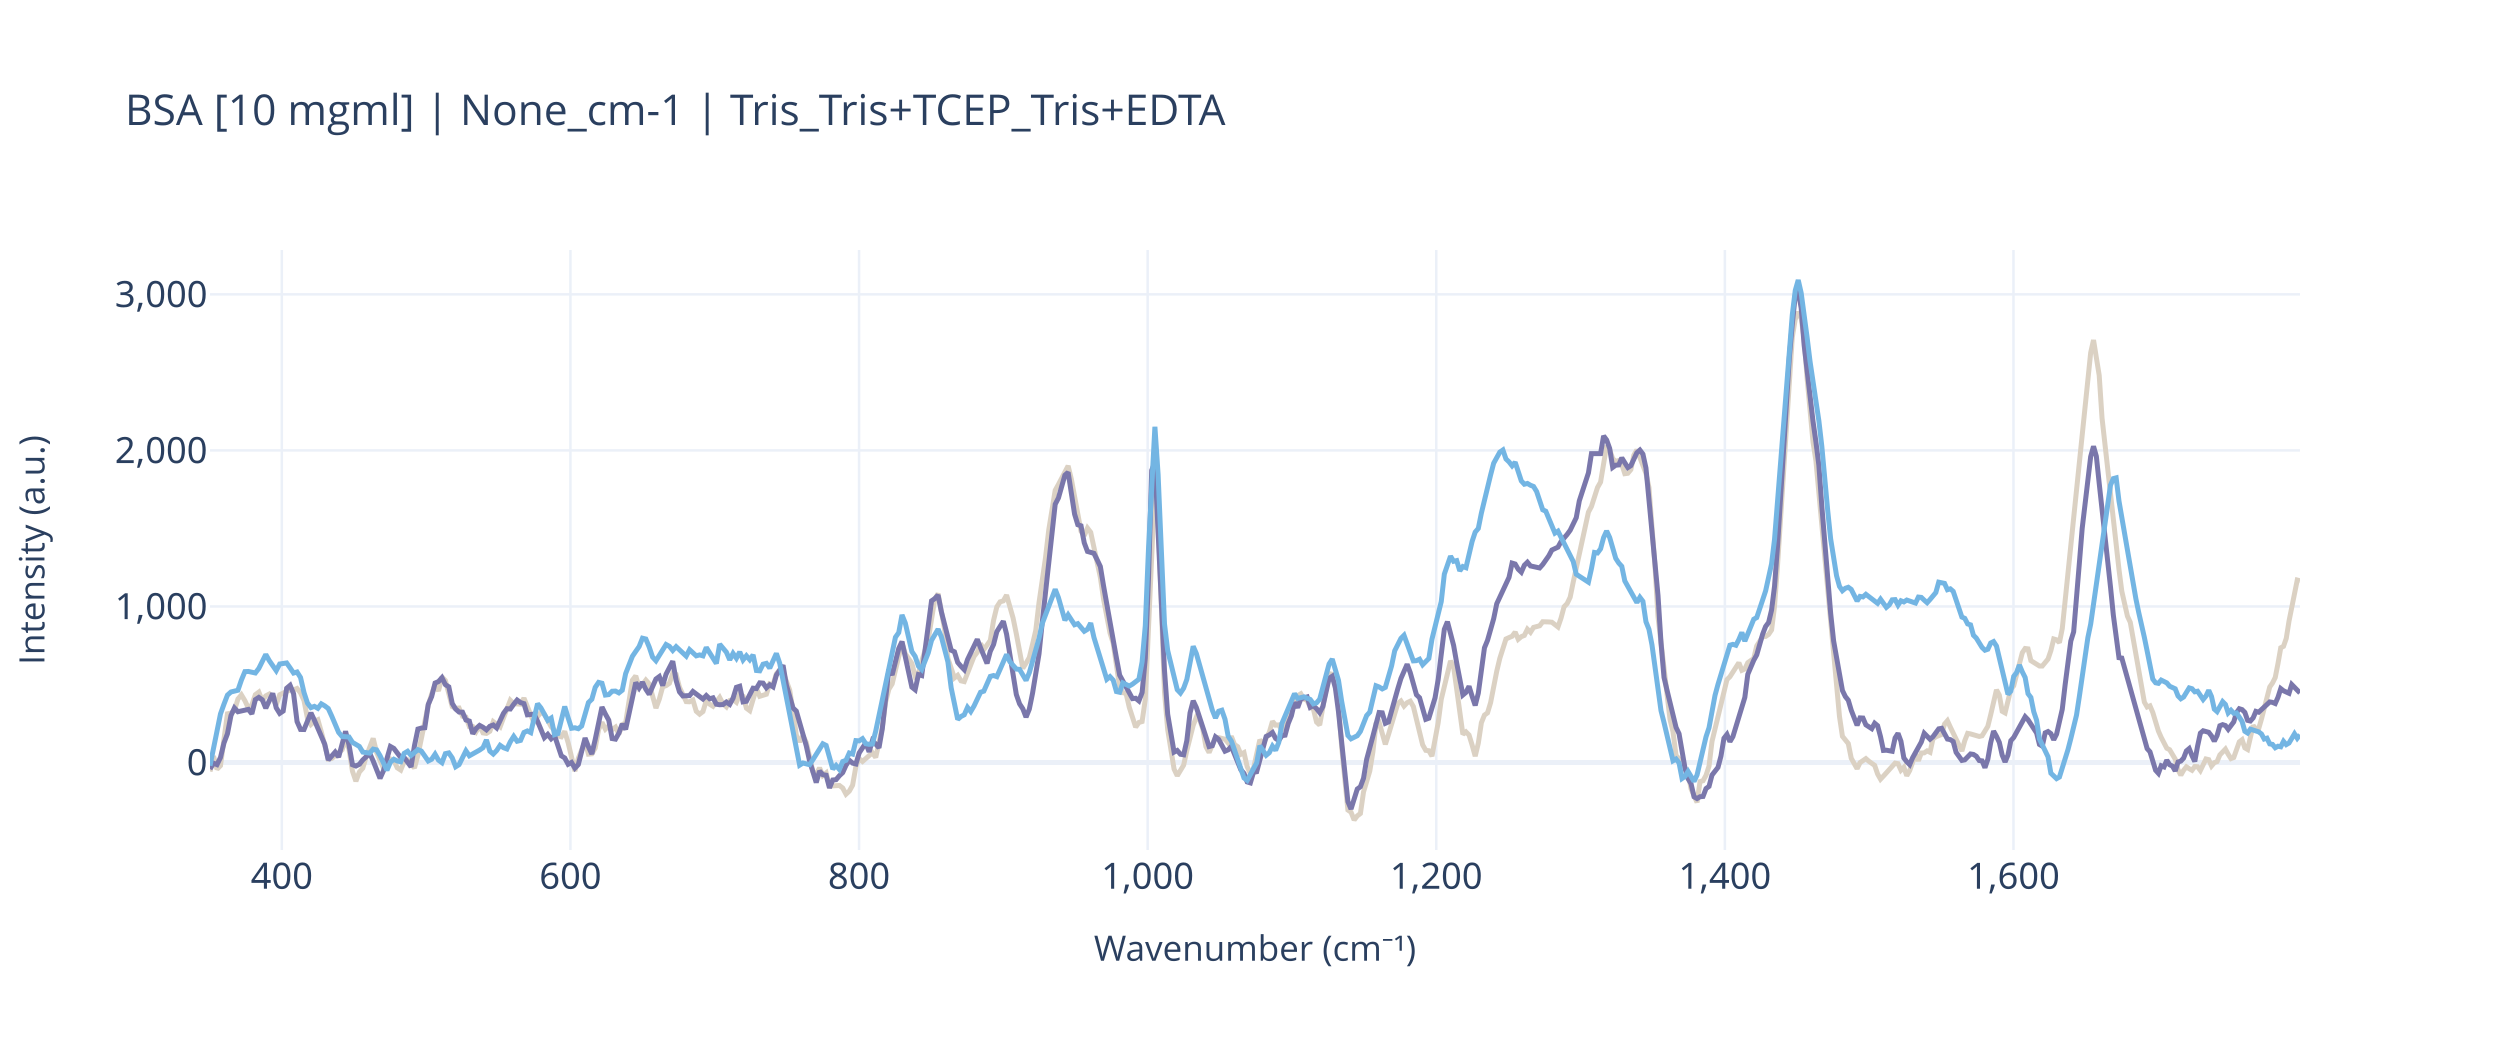
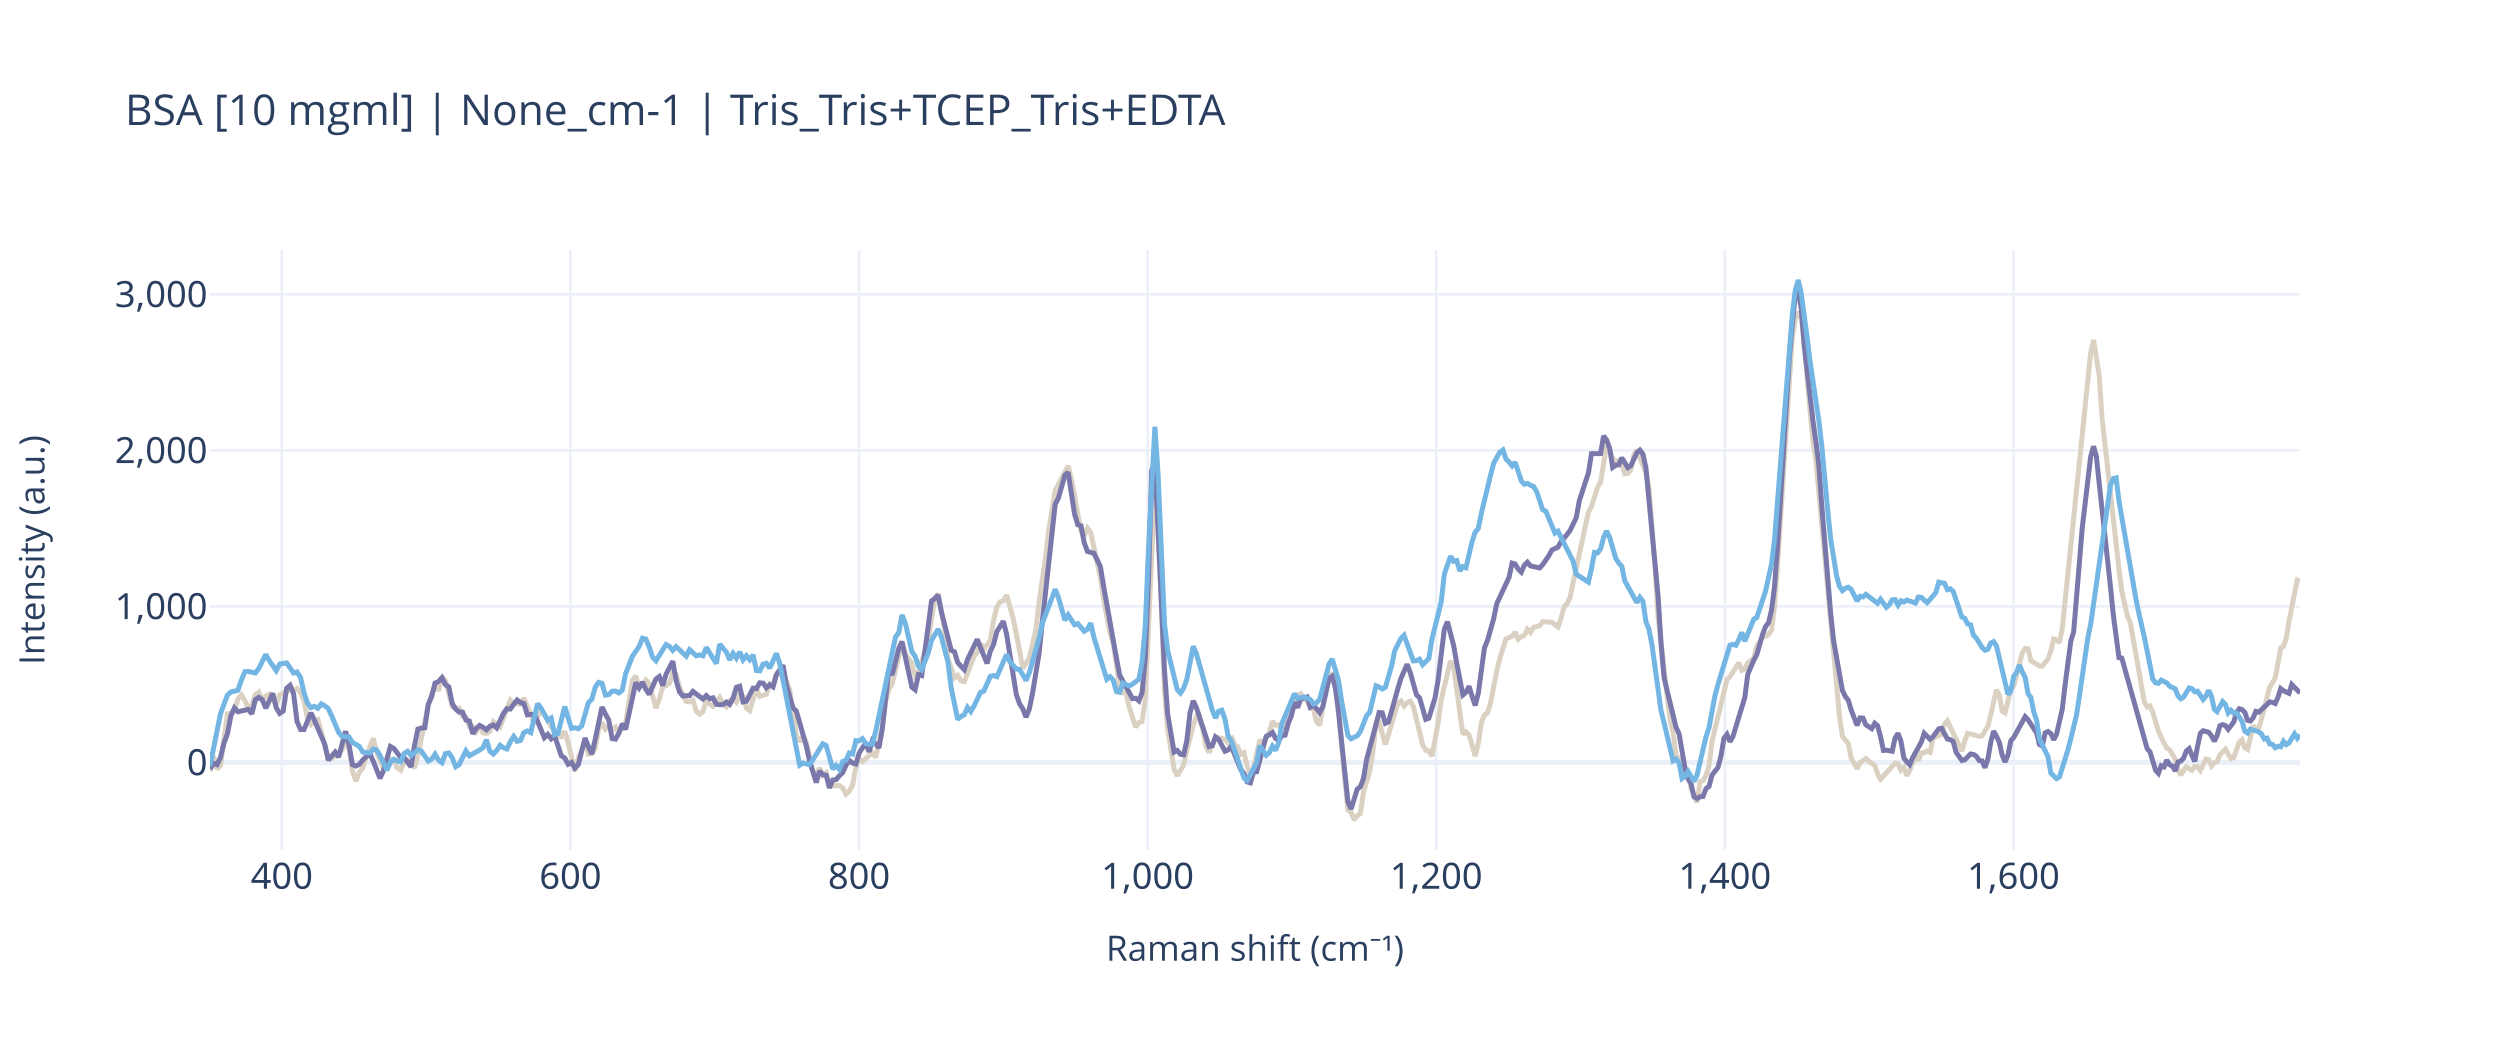
<svg xmlns="http://www.w3.org/2000/svg" class="main-svg" width="1000" height="420" style="" viewBox="0 0 1000 420">
  <rect x="0" y="0" width="1000" height="420" style="fill: rgb(255, 255, 255); fill-opacity: 1;" />
-   <defs id="defs-ac3d60">
+   <defs id="defs-c061d7">
    <g class="clips">
-       <clipPath id="clipac3d60xyplot" class="plotclip">
+       <clipPath id="clipc061d7xyplot" class="plotclip">
        <rect width="836" height="240" />
      </clipPath>
-       <clipPath class="axesclip" id="clipac3d60x">
+       <clipPath class="axesclip" id="clipc061d7x">
        <rect x="84" y="0" width="836" height="420" />
      </clipPath>
-       <clipPath class="axesclip" id="clipac3d60y">
+       <clipPath class="axesclip" id="clipc061d7y">
        <rect x="0" y="100" width="1000" height="240" />
      </clipPath>
-       <clipPath class="axesclip" id="clipac3d60xy">
+       <clipPath class="axesclip" id="clipc061d7xy">
        <rect x="84" y="100" width="836" height="240" />
      </clipPath>
    </g>
    <g class="gradients" />
    <g class="patterns" />
  </defs>
  <g class="bglayer" />
  <g class="layer-below">
    <g class="imagelayer" />
    <g class="shapelayer" />
  </g>
  <g class="cartesianlayer">
    <g class="subplot xy">
      <g class="layer-subplot">
        <g class="shapelayer" />
        <g class="imagelayer" />
      </g>
      <g class="minor-gridlayer">
        <g class="x" />
        <g class="y" />
      </g>
      <g class="gridlayer">
        <g class="x">
          <path class="xgrid crisp" transform="translate(112.73,0)" d="M0,100v240" style="stroke: rgb(235, 240, 248); stroke-opacity: 1; stroke-width: 1px;" />
          <path class="xgrid crisp" transform="translate(228.17,0)" d="M0,100v240" style="stroke: rgb(235, 240, 248); stroke-opacity: 1; stroke-width: 1px;" />
          <path class="xgrid crisp" transform="translate(343.62,0)" d="M0,100v240" style="stroke: rgb(235, 240, 248); stroke-opacity: 1; stroke-width: 1px;" />
          <path class="xgrid crisp" transform="translate(459.06,0)" d="M0,100v240" style="stroke: rgb(235, 240, 248); stroke-opacity: 1; stroke-width: 1px;" />
          <path class="xgrid crisp" transform="translate(574.5,0)" d="M0,100v240" style="stroke: rgb(235, 240, 248); stroke-opacity: 1; stroke-width: 1px;" />
          <path class="xgrid crisp" transform="translate(689.95,0)" d="M0,100v240" style="stroke: rgb(235, 240, 248); stroke-opacity: 1; stroke-width: 1px;" />
          <path class="xgrid crisp" transform="translate(805.39,0)" d="M0,100v240" style="stroke: rgb(235, 240, 248); stroke-opacity: 1; stroke-width: 1px;" />
        </g>
        <g class="y">
          <path class="ygrid crisp" transform="translate(0,242.58)" d="M84,0h836" style="stroke: rgb(235, 240, 248); stroke-opacity: 1; stroke-width: 1px;" />
          <path class="ygrid crisp" transform="translate(0,180.16)" d="M84,0h836" style="stroke: rgb(235, 240, 248); stroke-opacity: 1; stroke-width: 1px;" />
          <path class="ygrid crisp" transform="translate(0,117.74)" d="M84,0h836" style="stroke: rgb(235, 240, 248); stroke-opacity: 1; stroke-width: 1px;" />
        </g>
      </g>
      <g class="zerolinelayer">
        <path class="yzl zl crisp" transform="translate(0,305)" d="M84,0h836" style="stroke: rgb(235, 240, 248); stroke-opacity: 1; stroke-width: 2px;" />
      </g>
      <g class="layer-between">
        <g class="shapelayer" />
        <g class="imagelayer" />
      </g>
      <path class="xlines-below" />
      <path class="ylines-below" />
      <g class="overlines-below" />
      <g class="xaxislayer-below" />
      <g class="yaxislayer-below" />
      <g class="overaxes-below" />
      <g class="overplot">
-         <g class="xy" transform="translate(84,100)" clip-path="url(#clipac3d60xyplot)">
+         <g class="xy" transform="translate(84,100)" clip-path="url(#clipc061d7xyplot)">
          <g class="scatterlayer mlayer">
-             <g class="trace scatter tracea60779" style="stroke-miterlimit: 2; opacity: 1;">
+             <g class="trace scatter traced71b50" style="stroke-miterlimit: 2; opacity: 1;">
              <g class="fills" />
              <g class="errorbars" />
              <g class="lines">
                <path class="js-line" d="M0,208.6L1.4,202.43L2.79,207.69L4.19,206.27L5.59,195.65L6.98,185.52L8.38,185.27L9.77,184.21L11.17,179.61L12.56,177.95L13.96,180.27L15.35,183.26L16.74,181.97L18.14,177.88L19.53,176.85L20.92,180.3L22.31,178.36L23.7,177.63L25.1,179.49L26.49,181.87L27.88,177.91L32.04,175.93L33.43,175.94L34.82,175.39L36.21,177.16L37.6,180.22L38.98,187.32L40.37,189.78L41.76,188.54L43.14,187.9L44.53,192.75L47.3,203.62L48.68,203.41L52.83,199.91L54.22,195.63L55.6,199.68L56.98,208.46L58.36,212.5L59.74,208.82L61.12,207.25L62.51,202.52L65.27,195.36L66.64,200.99L69.4,207.27L70.78,206.65L72.16,203.58L73.54,204.17L74.91,207.13L76.29,208.03L77.66,204.61L79.04,204.03L81.79,207.2L83.17,202.07L87.29,182.11L88.66,177.65L90.03,173.95L91.4,176.37L92.78,170.76L94.15,172.22L96.89,182.66L98.26,183.33L99.63,183.21L101,186.5L102.37,186.82L103.74,190.64L105.1,190.59L106.47,192.63L107.84,190.27L109.21,193.16L110.57,193.36L111.94,192.51L113.31,188.67L114.67,189.73L116.04,190.76L117.4,187.13L120.13,180.11L121.49,181.48L124.22,181.67L125.58,179.24L129.66,189.3L131.02,186.63L132.38,184.94L133.74,185.72L136.46,190.68L137.82,192.14L139.18,194.34L140.53,194.73L141.89,192.56L143.25,197.08L145.96,208.47L147.32,203.31L150.03,196.57L151.38,201.67L152.73,201.53L154.09,199.2L155.44,191.81L156.79,188.94L158.15,191.66L159.5,190.36L160.85,191.84L162.2,190.86L163.55,193.64L164.9,189.82L166.25,189.19L167.6,180.54L168.95,172.1L170.3,170.34L171.65,175.08L172.99,173.82L174.34,172.04L175.69,173.57L178.38,183.25L179.73,179.63L181.07,174.72L182.42,174.26L183.76,173.32L185.1,169.32L186.45,169.78L187.79,174.91L190.48,180.65L191.82,180.72L193.16,180L194.5,184.51L195.84,185.66L197.18,184.63L198.52,180.24L199.86,181.66L201.2,182.5L202.54,180.71L203.87,178.99L205.21,181.56L206.55,182.73L207.89,180.19L209.22,179.8L210.56,180.89L211.89,177.66L213.23,178.46L214.56,183.27L215.9,184.27L218.56,175.31L219.9,178.52L222.56,177.69L223.89,173.55L225.22,173.94L226.55,169.5L227.89,167.93L229.22,168.91L231.87,175.99L233.2,184.42L234.53,194.07L235.86,196.72L237.19,194.33L238.51,196.99L241.16,208.52L242.49,209.84L243.82,207.13L245.14,210.19L246.46,209.16L247.79,214.42L251.76,214.19L253.08,215.19L254.4,217.67L255.72,216.45L257.04,214.08L258.36,206.58L259.68,203.51L261,204.58L264.96,201.09L266.28,202.99L268.91,191.02L270.23,180.88L271.54,175.71L272.86,173.57L276.8,157.23L278.12,161.53L280.74,165.35L282.06,170.51L283.37,169.43L284.68,164.49L287.3,155.99L288.61,147.69L289.92,139.66L291.23,137.44L293.85,151.68L295.16,163.39L297.77,171.16L299.08,170.13L300.39,172.33L301.69,172.64L305.61,162.58L306.91,160.9L308.22,157.43L309.52,159.83L312.12,156.17L313.43,148.11L314.73,142.75L316.03,140.74L317.33,140.36L318.63,138.02L321.23,147.19L322.53,153.55L325.13,167.32L326.42,165.27L327.72,163.02L329.02,157.72L330.31,152.13L331.61,141.01L334.2,123.12L335.49,112.04L338.08,96.11L339.37,93.79L343.25,86.34L344.54,91.66L348.41,112.5L349.7,114.27L350.99,111.24L352.28,112.92L356.14,130.92L357.43,139.71L360,153.21L361.29,157.34L363.86,174.78L365.14,177.07L366.43,177.38L367.71,182.92L370.27,190.86L371.56,188.98L372.84,188.61L374.12,179.75L377.96,94.07L379.24,106.92L381.8,176.81L383.07,191.79L385.63,207.63L386.9,210.3L389.46,206.04L390.73,200.21L393.28,190.13L394.55,186.82L395.83,187.79L397.1,191.51L398.37,198.64L399.64,201.02L402.19,194.98L403.46,195.04L406,195.69L407.27,197.17L408.53,194.49L409.8,197.78L411.07,198.67L412.34,201.71L413.6,201.05L414.87,206.69L416.14,209.39L417.4,207.35L419.93,195.93L421.2,197.52L423.72,192.93L424.99,188.54L426.25,190.07L427.51,189.96L428.77,192.34L430.03,188.3L431.29,187.64L432.55,184.09L435.07,178.25L436.33,177.52L437.59,179.68L438.85,180.15L440.1,182.97L441.36,183.65L442.62,188.84L443.87,190.02L446.38,175.9L447.64,169.43L448.89,169.72L450.15,173.4L451.4,182.24L452.65,198.55L455.16,224.01L456.41,224.87L457.66,228L458.91,226.36L460.16,225.4L461.41,216.78L463.91,208.44L465.15,200.79L466.4,189.59L467.65,188.95L470.14,197.75L471.39,193.83L475.12,181.41L476.37,180.42L477.61,182.42L478.85,181.08L480.1,180.48L481.34,182.61L485.06,197.93L486.3,200.13L487.54,200.29L488.78,202.47L491.26,189.14L492.5,179.73L496.21,164.36L497.44,166.64L501.15,193.73L502.38,192.75L503.62,194.01L504.85,198.03L506.08,202.48L507.32,197.29L508.55,189.1L509.78,186.04L511.01,185.14L512.24,181.05L514.7,168.48L515.93,163.32L518.39,155.59L519.61,155.04L520.84,154.51L522.07,152.83L523.29,155.7L524.52,154.66L525.74,154.17L526.97,151.68L528.19,152.91L529.42,150.96L531.86,150.31L533.09,148.7L535.53,148.78L536.75,148.89L539.19,150.78L540.41,147.26L541.63,142.7L542.85,141.44L544.07,138.88L545.29,132.84L551.37,104.86L552.58,102.59L555.01,94.99L556.23,92.84L558.65,78.27L559.87,79.95L561.08,83.45L562.29,84.57L563.5,84.22L564.71,85.72L565.92,89.48L567.13,89.31L568.34,87.85L569.55,82.05L570.75,79.94L571.96,83.04L574.38,89.34L575.58,94.98L577.99,126.3L579.2,146.73L584.01,187.81L585.21,192.76L586.42,202.22L587.62,203.46L591.22,209.05L592.42,215.54L594.82,220.97L596.01,212.63L597.21,212.29L598.41,210.12L599.61,206.43L600.8,196.56L606.78,171.85L607.97,170.68L611.55,165.09L612.74,168.13L613.93,167.6L615.12,165.07L617.5,163.39L618.69,158.37L621.07,154.65L622.25,154.57L623.44,153.76L624.63,151.99L625.81,142.58L627,126.33L632.92,34.84L634.1,27.73L635.29,24.8L636.47,27.21L637.65,35.52L638.83,51.23L641.19,76.68L642.37,84.33L651.79,186.58L652.97,194.52L655.32,197.43L656.49,203.3L658.84,207.48L660.01,205.06L662.35,203.45L663.53,204.49L665.87,206.16L667.04,209.6L668.21,211.67L669.37,210.44L674.04,205.25L675.21,205.47L676.38,208.08L677.54,206.91L678.71,210.3L679.87,208.24L682.2,201.72L683.36,204.3L684.52,201.21L685.69,201.14L686.85,200.36L688.01,200.92L689.17,195.58L690.33,194.72L692.65,193.79L693.81,189.62L694.97,188.29L696.12,190.82L700.75,200.43L701.91,196.25L703.06,193.35L704.22,193.57L707.68,194.58L708.83,194.31L711.13,190.54L712.28,185.88L714.59,175.93L715.73,178.04L716.88,184.52L718.03,185.16L720.33,175.69L721.48,174.33L724.92,161.08L726.06,159.4L727.21,159.55L728.35,164.25L731.78,166.4L732.92,166.4L735.21,163.63L736.35,160.25L737.49,155.59L738.63,155.92L739.77,157.05L740.91,151.41L752.27,41.09L753.41,36.01L755.68,50.13L756.81,67.19L763.59,127.78L764.72,136.5L766.98,146.49L768.11,148.92L773.74,180.84L774.86,182.8L775.99,182.34L777.11,184.97L779.36,192.42L780.48,194.96L782.72,199.3L783.85,199.88L786.09,203.66L787.21,207.9L788.33,210.07L789.44,208.11L790.56,206.72L791.68,207.48L792.8,208.11L793.91,206.6L795.03,206.68L796.15,208.19L798.38,203.59L799.49,203.86L800.61,206.39L801.72,205.07L802.83,204.64L803.94,201.97L806.17,199.64L807.28,201.7L808.39,203.45L809.5,203L811.72,196.75L812.83,195.9L813.94,199.15L815.04,199.79L817.26,190.18L818.36,191.61L819.47,191.49L820.58,187.64L823.89,174.79L824.99,173.22L826.09,171.01L827.2,165.38L828.3,159.11L829.4,158.54L830.5,155.37L831.6,148.46L834.9,132.02L836,132.31" style="vector-effect: none; fill: none; stroke: rgb(219, 209, 195); stroke-opacity: 1; stroke-width: 2px; opacity: 1;" />
              </g>
              <g class="points" />
              <g class="text" />
            </g>
-             <g class="trace scatter trace4dee32" style="stroke-miterlimit: 2; opacity: 1;">
+             <g class="trace scatter tracee1d364" style="stroke-miterlimit: 2; opacity: 1;">
              <g class="fills" />
              <g class="errorbars" />
              <g class="lines">
                <path class="js-line" d="M0,207.61L1.4,205.27L2.79,205.85L4.19,203L5.59,197.19L6.98,193.51L8.38,186.23L9.77,183.18L11.17,184.69L15.35,183.75L16.74,185.54L18.14,179.86L19.53,178.96L20.92,179.93L22.31,183.28L25.1,177.34L26.49,183.13L27.88,185.36L29.27,184.42L30.66,175.3L32.04,174.13L33.43,177.49L34.82,188.63L36.21,191.78L37.6,191.81L40.37,185.13L41.76,188.09L45.91,197.72L47.3,204L50.07,200.83L51.45,202.83L54.22,192.52L55.6,197.94L56.98,205.89L58.36,206.41L59.74,205.73L61.12,203.97L63.89,201.37L65.27,204.39L68.02,211.35L69.4,208.27L72.16,198.59L73.54,199.37L76.29,202.99L77.66,202.99L80.42,206.75L81.79,198.25L83.17,191.62L84.54,191.23L85.91,191.09L87.29,181.8L88.66,178.63L90.03,173.22L91.4,172.62L92.78,171.08L94.15,173.85L95.52,174.73L96.89,181.38L98.26,183.62L99.63,184.82L101,184.87L102.37,188L103.74,188.43L105.1,193.5L106.47,191.39L107.84,190.16L109.21,190.91L110.57,191.94L111.94,190.5L113.31,189.99L114.67,191.17L117.4,185.32L118.76,183.48L120.13,183.6L121.49,181.69L122.85,180.02L124.22,181.03L125.58,181.45L126.94,185.93L129.66,185.65L131.02,188.52L133.74,195.06L135.1,193.75L136.46,195.5L137.82,194.22L140.53,202.33L141.89,203.18L143.25,205.71L144.61,204.98L145.96,207.24L147.32,205.83L150.03,195.2L151.38,198.71L152.73,201.61L154.09,195.75L156.79,182.81L158.15,185.6L159.5,188.05L160.85,195.42L162.2,195.66L163.55,193.27L164.9,189.61L166.25,191.75L170.3,173.01L171.65,175.15L172.99,172.88L174.34,175.71L175.69,177.73L177.03,174.66L178.38,171.61L179.73,170.62L181.07,174.22L182.42,169.68L185.1,164.48L186.45,172.2L187.79,176.75L189.13,178.37L191.82,178.23L193.16,176.58L197.18,179.61L198.52,178.22L199.86,179.51L201.2,179.13L202.54,181.69L203.87,181.9L205.21,181.82L206.55,180.82L207.89,181.75L209.22,179.29L210.56,174.93L211.89,174.5L213.23,180.74L214.56,180.51L217.23,175.27L218.56,175.42L219.9,173.14L221.23,173.25L222.56,175.13L223.89,173.91L225.22,174.75L226.55,170.04L229.22,166.09L230.54,173.96L233.2,183.19L234.53,184.43L238.51,198.35L239.84,204.43L242.49,213.03L243.82,208.42L245.14,209.87L246.46,210.08L247.79,215.16L249.11,212L250.43,211.86L251.76,210.29L253.08,209.05L254.4,206.12L255.72,204.11L257.04,205.25L258.36,205.59L259.68,201.16L262.32,197.15L263.64,200.74L264.96,196.25L266.28,197.59L267.59,199.14L268.91,191.54L271.54,167.84L272.86,169.98L275.49,159.4L276.8,156.62L280.74,174.84L282.06,175.9L283.37,169.84L284.68,170.22L288.61,140.35L289.92,139.43L291.23,138.03L292.54,144.68L296.47,160.09L297.77,160.71L299.08,164.95L300.39,166.5L301.69,167.86L303,163.84L306.91,155.73L308.22,159.11L310.82,165.37L312.12,160.52L313.43,157.77L314.73,152.66L317.33,148.49L318.63,153.66L322.53,177.8L323.83,181.54L325.13,183.52L326.42,186.87L327.72,183.66L329.02,177.27L331.61,161.52L332.9,148.88L338.08,101.71L339.37,99.19L341.96,90.08L343.25,88.94L345.83,105.63L347.12,109.89L348.41,110.33L349.7,117.13L350.99,120.58L352.28,120.95L353.57,121.33L354.86,123.91L356.14,126.6L357.43,134.4L362.57,163.2L363.86,170.06L368.99,179.45L370.27,179.31L371.56,180.36L372.84,177.01L374.12,163.33L375.4,131.24L376.68,88.15L377.96,84.92L381.8,168.3L383.07,185.68L385.63,200.85L386.9,200.2L388.18,201.7L389.46,201.92L390.73,196.26L392.01,185.16L393.28,180.31L394.55,183.02L399.64,198.62L400.92,198.29L402.19,194.75L403.46,195.75L406,200.47L407.27,199.93L408.53,198.55L409.8,201.68L412.34,207.91L413.6,209.35L414.87,212.77L416.14,213.16L417.4,208.91L418.67,208.69L422.46,194.59L423.72,193.97L424.99,193.02L426.25,195.38L427.51,196.23L428.77,194.26L430.03,194.08L431.29,189.4L432.55,186.32L433.81,180.99L435.07,183.04L436.33,179.54L438.85,178.78L440.1,182.92L441.36,182.28L442.62,183.48L443.87,185.03L445.13,182.64L447.64,171.32L448.89,170.5L450.15,175.19L451.4,184.76L455.16,220.64L456.41,223.62L458.91,215.62L460.16,214.7L461.41,211.31L462.66,203.75L465.15,194.5L466.4,189.71L467.65,185.01L468.9,185.13L470.14,189.33L471.39,188.78L475.12,175.51L476.37,171.39L478.85,165.7L480.1,169.05L482.58,177.9L483.82,179.09L486.3,187.73L487.54,187.28L490.02,179.13L491.26,171.86L493.73,151.72L494.97,148.68L497.44,158.14L498.68,165.2L501.15,177.99L502.38,176.96L503.62,174.5L504.85,178.53L506.08,182.18L507.32,177.28L509.78,159.13L511.01,156.14L513.47,147.47L514.7,141.49L519.61,130.95L520.84,125.24L522.07,125.61L523.29,127.69L524.52,128.87L525.74,126.1L526.97,124.89L528.19,126.37L531.86,127.18L533.09,125.8L535.53,122.31L536.75,120.01L539.19,118.86L540.41,116.64L542.85,113.77L544.07,112.11L546.5,107.07L547.72,100.35L551.37,89.16L552.58,81.46L556.23,81.44L557.44,74.36L558.65,75.99L559.87,79.38L561.08,86.96L562.29,86.08L563.5,85.97L564.71,83.13L567.13,87.03L568.34,86.26L570.75,81.08L571.96,80.03L573.17,81.64L574.38,87.2L579.2,138.18L580.4,157.06L581.61,171L582.81,176.1L586.42,190.96L587.62,193.49L590.02,207.38L591.22,211.48L592.42,213.49L593.62,218.72L594.82,219.43L596.01,218.69L597.21,218.58L598.41,215.42L599.61,214.56L600.8,210.02L603.19,206.96L604.39,202.41L605.58,195.31L606.78,193.77L607.97,196.67L609.16,194.65L613.93,178.97L615.12,169.71L617.5,164.1L618.69,161.96L621.07,153.63L622.25,150.58L623.44,148.99L624.63,144L625.81,134.52L627,118.64L631.74,42.93L632.92,29.61L634.1,18.29L635.29,16.42L636.47,23.2L637.65,38.02L641.19,68.41L642.37,76.76L643.55,86.14L644.73,102.5L648.26,145.28L649.44,156.32L652.97,176.2L654.14,178.63L655.32,180.11L656.49,184.08L658.84,190.13L660.01,187.16L661.18,187.22L662.35,189.93L664.7,191.46L665.87,189.3L667.04,190.28L668.21,194.66L669.37,200.17L670.54,200.08L672.88,200.51L674.04,195.17L675.21,193.32L676.38,196.49L677.54,203.19L678.71,204.7L679.87,205.85L681.04,203.11L684.52,196.83L685.69,193.32L688.01,195.69L689.17,194.71L691.49,191.54L692.65,191.33L694.97,195.62L696.12,195.84L697.28,196.61L698.44,200.93L700.75,204.17L701.91,203.93L704.22,201.59L705.37,201.77L706.52,202.5L707.68,204.2L708.83,204.35L709.98,207.08L711.13,203.7L712.28,197.06L713.43,192.43L714.59,194.52L715.73,196.95L716.88,202.07L718.03,204.79L719.18,202.04L720.33,196.28L721.48,195L726.06,186.69L727.21,187.9L730.64,193.19L731.78,197.78L732.92,198.46L734.07,193.15L735.21,192.61L736.35,193.44L737.49,195.92L738.63,193.67L740.91,183.69L742.05,173.93L744.32,156.43L745.46,152.75L747.73,125.43L748.87,111.38L752.27,82.66L753.41,78.52L754.54,82.53L755.68,93.34L760.2,134.81L761.33,146.02L763.59,163.07L764.72,163.23L774.86,199.46L775.99,200.72L778.24,208.1L779.36,209.33L780.48,206.3L781.6,206.76L782.72,204.05L783.85,205.9L784.97,206.43L786.09,208.39L787.21,204.81L788.33,204.44L789.44,203.24L790.56,200.37L791.68,199.43L792.8,202.26L793.91,204.6L795.03,198.45L796.15,193.26L797.26,192.31L799.49,192.92L800.61,194.38L801.72,196.48L802.83,194.23L803.94,190.31L805.06,189.86L806.17,190.22L807.28,191.72L809.5,188.75L810.61,185.05L811.72,183.49L812.83,183.84L813.94,184.96L815.04,188.15L816.15,188.41L817.26,187.15L818.36,184.54L819.47,184.88L823.89,180.77L824.99,180.95L826.09,181.41L827.2,178.89L828.3,175.45L829.4,176.31L831.6,177.31L832.7,173.81L836,177.18" style="vector-effect: none; fill: none; stroke: rgb(122, 119, 171); stroke-opacity: 1; stroke-width: 2px; opacity: 1;" />
              </g>
              <g class="points" />
              <g class="text" />
            </g>
-             <g class="trace scatter tracea17107" style="stroke-miterlimit: 2; opacity: 1;">
+             <g class="trace scatter trace3ec2c9" style="stroke-miterlimit: 2; opacity: 1;">
              <g class="fills" />
              <g class="errorbars" />
              <g class="lines">
                <path class="js-line" d="M0,206.29L4.19,185.57L5.59,181.66L6.98,178.05L8.38,176.79L11.17,176.1L12.56,172.03L13.96,168.65L15.35,168.58L18.14,169.19L19.53,167.37L22.31,161.78L23.7,164.23L26.49,168.26L27.88,165.6L30.66,165.18L32.04,167.15L33.43,169.22L34.82,168.8L36.21,171L37.6,177.01L38.98,181.23L40.37,183.05L41.76,182.54L43.14,183.34L44.53,181.54L45.91,182.35L47.3,183.41L48.68,186.42L51.45,192.96L52.83,194.58L55.6,194.79L56.98,196.94L59.74,198.58L61.12,200.84L63.89,201.25L65.27,199.65L66.64,199.94L68.02,202.27L70.78,208.12L72.16,204.86L73.54,203.7L74.91,204.39L76.29,204.7L77.66,201.35L79.04,200.51L80.42,202.16L83.17,199.87L84.54,200.43L87.29,204.39L88.66,203.7L90.03,201.67L91.4,204.06L92.78,205.07L94.15,201.46L95.52,201.16L96.89,203.14L98.26,206.71L99.63,205.85L102.37,200.32L103.74,202.32L107.84,200.02L109.21,199.07L110.57,195.95L111.94,200.45L113.31,201.61L114.67,200.21L116.04,198.13L117.4,199.08L118.76,199.58L120.13,196.71L121.49,194.56L122.85,196.5L124.22,196.16L125.58,192.99L126.94,192.37L128.3,193.05L131.02,181.47L132.38,183.18L135.1,188.15L136.46,187.25L137.82,193.87L139.18,193.42L141.89,182.6L143.25,187.11L144.61,191.31L145.96,191.11L147.32,191.48L148.67,190.39L151.38,181.01L152.73,179.71L154.09,174.92L155.44,172.95L156.79,173.3L158.15,178.02L159.5,177.84L160.85,176.5L162.2,176.43L163.55,177.16L164.9,176.09L166.25,169.46L168.95,162.54L170.3,160.55L171.65,158.62L172.99,155.28L174.34,155.61L175.69,158.83L177.03,162.83L178.38,164.3L182.42,157.8L183.76,158.54L185.1,160.17L186.45,158.67L190.48,162.45L191.82,159.87L194.5,162.34L195.84,161.96L197.18,162.35L198.52,158.97L202.54,165.4L203.87,157.68L206.55,160.87L207.89,163.96L209.22,161.35L210.56,163.3L211.89,160.76L213.23,163.97L214.56,162.31L215.9,163.9L217.23,161.95L218.56,168.2L219.9,168.33L221.23,165.68L222.56,165.34L223.89,167.26L226.55,161.36L227.89,165.32L235.86,206.05L237.19,205.21L239.84,205.88L241.16,203.87L245.14,197.51L246.46,198.18L249.11,207.62L250.43,206.18L251.76,207.78L253.08,204.61L254.4,204.12L255.72,201.2L257.04,201.62L258.36,196.24L259.68,196.35L261,195.47L262.32,197.49L263.64,197.73L264.96,197.6L266.28,192.48L274.18,154.89L275.49,153.05L276.8,145.97L278.12,149.23L280.74,160.61L282.06,162.55L283.37,166.44L284.68,167.78L287.3,161.16L288.61,156.16L291.23,151.66L292.54,154.73L295.16,164.78L296.47,175.16L299.08,187.77L300.39,186.6L301.69,185.92L303,182.95L304.3,184.62L305.61,182.4L308.22,176.9L309.52,176.46L312.12,170.56L313.43,170.21L314.73,170.67L316.03,167.74L318.63,161.79L319.93,164.66L322.53,167.63L323.83,167.76L326.42,172.17L327.72,169.1L331.61,155.3L332.9,149.41L338.08,135.72L339.37,139.05L341.96,148.11L343.25,145.94L345.83,149.91L347.12,149.46L349.7,152.51L350.99,151.72L352.28,149.22L353.57,154.96L358.72,171.72L360,170.66L361.29,172.08L362.57,176.62L363.86,176.91L365.14,173.17L367.71,174.41L368.99,173.66L371.56,171.69L372.84,164.75L374.12,150.23L375.4,119.5L377.96,70.71L379.24,89.79L381.8,149.57L383.07,160.19L386.9,175.88L388.18,177.22L389.46,175.27L390.73,171.78L393.28,158.51L394.55,161.45L400.92,184.05L402.19,187.21L403.46,184.49L404.73,184.09L406,187.7L407.27,194.5L408.53,196.42L409.8,199.98L413.6,211.19L414.87,212.14L418.67,205.14L419.93,198.3L422.46,202.11L423.72,201.06L424.99,198.46L426.25,200.14L427.51,196.94L428.77,189.35L433.81,177.47L435.07,179.36L437.59,178.74L438.85,179.28L440.1,179.79L441.36,181.53L442.62,181.13L443.87,179.7L447.64,165.57L448.89,163.63L451.4,172.16L452.65,180.44L455.16,194.18L456.41,195.53L458.91,194.29L460.16,192.56L462.66,186.22L463.91,184.85L466.4,174.31L467.65,174.79L468.9,175.57L470.14,174.95L472.63,166.36L473.88,160.32L476.37,155.36L477.61,154.12L481.34,164.35L482.58,164.26L483.82,163.69L485.06,165.89L487.54,163.38L488.78,155.69L492.5,140.65L493.73,129.65L496.21,122.47L497.44,124.53L498.68,124.24L499.91,128.35L501.15,126.62L502.38,127.07L504.85,116.56L506.08,112.84L507.32,111.38L508.55,105.25L512.24,89.99L513.47,85.28L515.93,80.84L517.16,80L518.39,83.59L519.61,84.75L520.84,86.33L522.07,84.89L524.52,92.36L525.74,93.69L526.97,93.38L528.19,94.1L529.42,94.59L530.64,96.59L533.09,103.92L534.31,104.48L537.97,113.24L539.19,112.46L545.29,124.6L546.5,129.69L551.37,132.86L552.58,127.47L553.8,120.98L555.01,121.19L556.23,119.53L557.44,115.03L558.65,112.38L559.87,115L562.29,123.33L563.5,125.2L564.71,126.53L565.92,132.38L570.75,141.02L571.96,138.93L573.17,140.54L574.38,148.7L575.58,151.72L576.79,157.95L580.4,184.25L581.61,189.03L585.21,204.31L586.42,203.61L587.62,205.17L588.82,211.39L590.02,210.55L591.22,208.57L593.62,212.58L594.82,209.99L598.41,194.71L599.61,191.09L602,178.17L603.19,173.76L607.97,158.08L609.16,157.74L610.35,158.11L611.55,155.8L612.74,152.98L613.93,156.46L617.5,147.69L618.69,147.03L621.07,139.93L622.25,136.35L624.63,125.5L625.81,115.76L632.92,25.85L634.1,16.21L635.29,12L636.47,17.19L638.83,34.85L640.01,44.53L643.55,68.35L644.73,78.55L647.09,104.3L648.26,115.55L650.62,130.28L651.79,134.54L652.97,136.28L654.14,135.31L655.32,134.91L656.49,135.76L658.84,140.41L660.01,138.56L661.18,138.76L662.35,137.73L667.04,141.33L668.21,139.68L670.54,142.94L671.71,141.94L672.88,139.93L674.04,139.84L675.21,142.05L676.38,140.31L677.54,140.78L678.71,140.02L682.2,141.23L683.36,138.83L684.52,138.96L685.69,140.07L686.85,141.08L688.01,139.8L690.33,137.03L691.49,132.87L693.81,133.35L694.97,135.89L696.12,135.54L697.28,136.54L700.75,146.83L701.91,147.34L703.06,149.57L704.22,149.94L705.37,154.09L706.52,155.24L708.83,158.99L709.98,160.09L711.13,159.69L712.28,157.21L713.43,156.63L714.59,158.41L719.18,177.71L720.33,176.42L721.48,170.55L722.62,169.05L723.77,166L724.92,168.74L726.06,170.99L727.21,177.47L728.35,178.97L729.49,184.66L730.64,188.11L731.78,195.59L735.21,202.72L736.35,209.28L738.63,211.46L739.77,210.82L743.19,199.83L744.32,195.45L746.6,186.06L747.73,178.66L751.14,155.08L752.27,149.65L760.2,94.07L761.33,91.44L762.46,91.14L763.59,100.4L770.36,139.55L771.49,145L773.74,154.94L774.86,160.42L777.11,171.64L778.24,173.11L779.36,173.34L780.48,172.04L782.72,173.16L783.85,174.49L786.09,175.52L787.21,178.38L788.33,179.51L789.44,178.81L791.68,175.16L792.8,175.48L793.91,176.72L795.03,176.49L797.26,179.8L798.38,178.43L799.49,176.11L800.61,178.63L801.72,183.65L802.83,184.64L805.06,180.66L806.17,181.78L807.28,185.18L808.39,184.1L809.5,185.32L810.61,185.18L812.83,188.55L813.94,192.52L815.04,193.22L816.15,191.66L819.47,192.74L820.58,193.58L821.68,195.61L822.78,195.27L823.89,197.56L824.99,197.76L826.09,199.1L827.2,198.49L828.3,198.72L829.4,196.53L830.5,197.85L831.6,197.21L833.8,193.52L834.9,195.29L836,193.91" style="vector-effect: none; fill: none; stroke: rgb(115, 181, 227); stroke-opacity: 1; stroke-width: 2px; opacity: 1;" />
              </g>
              <g class="points" />
              <g class="text" />
            </g>
          </g>
        </g>
      </g>
      <g class="zerolinelayer-above" />
      <path class="xlines-above crisp" d="M0,0" style="fill: none;" />
      <path class="ylines-above crisp" d="M0,0" style="fill: none;" />
      <g class="overlines-above" />
      <g class="xaxislayer-above">
        <g class="xtick">
          <text text-anchor="middle" x="0" y="355.5" transform="translate(112.73,0)" style="font-family: AtkinsonHyperlegibleMono, 'Atkinson Hyperlegible Mono'; font-size: 14.5px; fill: rgb(42, 63, 95); fill-opacity: 1; white-space: pre;">400</text>
        </g>
        <g class="xtick">
          <text text-anchor="middle" x="0" y="355.5" style="font-family: AtkinsonHyperlegibleMono, 'Atkinson Hyperlegible Mono'; font-size: 14.5px; fill: rgb(42, 63, 95); fill-opacity: 1; white-space: pre;" transform="translate(228.17,0)">600</text>
        </g>
        <g class="xtick">
          <text text-anchor="middle" x="0" y="355.5" style="font-family: AtkinsonHyperlegibleMono, 'Atkinson Hyperlegible Mono'; font-size: 14.5px; fill: rgb(42, 63, 95); fill-opacity: 1; white-space: pre;" transform="translate(343.62,0)">800</text>
        </g>
        <g class="xtick">
          <text text-anchor="middle" x="0" y="355.5" style="font-family: AtkinsonHyperlegibleMono, 'Atkinson Hyperlegible Mono'; font-size: 14.5px; fill: rgb(42, 63, 95); fill-opacity: 1; white-space: pre;" transform="translate(459.06,0)">1,000</text>
        </g>
        <g class="xtick">
          <text text-anchor="middle" x="0" y="355.5" style="font-family: AtkinsonHyperlegibleMono, 'Atkinson Hyperlegible Mono'; font-size: 14.5px; fill: rgb(42, 63, 95); fill-opacity: 1; white-space: pre;" transform="translate(574.5,0)">1,200</text>
        </g>
        <g class="xtick">
          <text text-anchor="middle" x="0" y="355.5" style="font-family: AtkinsonHyperlegibleMono, 'Atkinson Hyperlegible Mono'; font-size: 14.5px; fill: rgb(42, 63, 95); fill-opacity: 1; white-space: pre;" transform="translate(689.95,0)">1,400</text>
        </g>
        <g class="xtick">
          <text text-anchor="middle" x="0" y="355.5" style="font-family: AtkinsonHyperlegibleMono, 'Atkinson Hyperlegible Mono'; font-size: 14.5px; fill: rgb(42, 63, 95); fill-opacity: 1; white-space: pre;" transform="translate(805.39,0)">1,600</text>
        </g>
      </g>
      <g class="yaxislayer-above">
        <g class="ytick">
          <text text-anchor="end" x="83" y="5.075" transform="translate(0,305)" style="font-family: AtkinsonHyperlegibleMono, 'Atkinson Hyperlegible Mono'; font-size: 14.5px; fill: rgb(42, 63, 95); fill-opacity: 1; white-space: pre;">0</text>
        </g>
        <g class="ytick">
          <text text-anchor="end" x="83" y="5.075" style="font-family: AtkinsonHyperlegibleMono, 'Atkinson Hyperlegible Mono'; font-size: 14.5px; fill: rgb(42, 63, 95); fill-opacity: 1; white-space: pre;" transform="translate(0,242.58)">1,000</text>
        </g>
        <g class="ytick">
          <text text-anchor="end" x="83" y="5.075" style="font-family: AtkinsonHyperlegibleMono, 'Atkinson Hyperlegible Mono'; font-size: 14.5px; fill: rgb(42, 63, 95); fill-opacity: 1; white-space: pre;" transform="translate(0,180.16)">2,000</text>
        </g>
        <g class="ytick">
          <text text-anchor="end" x="83" y="5.075" style="font-family: AtkinsonHyperlegibleMono, 'Atkinson Hyperlegible Mono'; font-size: 14.5px; fill: rgb(42, 63, 95); fill-opacity: 1; white-space: pre;" transform="translate(0,117.74)">3,000</text>
        </g>
      </g>
      <g class="overaxes-above" />
    </g>
  </g>
  <g class="polarlayer" />
  <g class="smithlayer" />
  <g class="ternarylayer" />
  <g class="geolayer" />
  <g class="funnelarealayer" />
  <g class="pielayer" />
  <g class="iciclelayer" />
  <g class="treemaplayer" />
  <g class="sunburstlayer" />
  <g class="glimages" />
-   <defs id="topdefs-ac3d60">
+   <defs id="topdefs-c061d7">
    <g class="clips" />
  </defs>
  <g class="layer-above">
    <g class="imagelayer" />
    <g class="shapelayer" />
  </g>
  <g class="infolayer">
    <g class="g-gtitle">
      <text class="gtitle" x="50" y="50" text-anchor="start" dy="0em" style="opacity: 1; font-family: 'Open Sans', verdana, arial, sans-serif; font-size: 17px; fill: rgb(42, 63, 95); fill-opacity: 1; white-space: pre;">BSA [10 mgml] | None_cm-1 | Tris_Tris+TCEP_Tris+EDTA</text>
    </g>
    <g class="g-xtitle">
-       <text class="xtitle" x="502" y="384.3" text-anchor="middle" style="opacity: 1; font-family: 'Open Sans', verdana, arial, sans-serif; font-size: 14px; fill: rgb(42, 63, 95); fill-opacity: 1; white-space: pre;">Wavenumber (cm⁻¹)</text>
+       <text class="xtitle" x="502" y="384.3" text-anchor="middle" style="opacity: 1; font-family: 'Open Sans', verdana, arial, sans-serif; font-size: 14px; fill: rgb(42, 63, 95); fill-opacity: 1; white-space: pre;">Raman shift (cm⁻¹)</text>
    </g>
    <g class="g-ytitle">
      <text class="ytitle" transform="rotate(-90,17.77187,220)" x="17.772" y="220" text-anchor="middle" style="opacity: 1; font-family: 'Open Sans', verdana, arial, sans-serif; font-size: 14px; fill: rgb(42, 63, 95); fill-opacity: 1; white-space: pre;">Intensity (a.u.)</text>
    </g>
  </g>
</svg>
